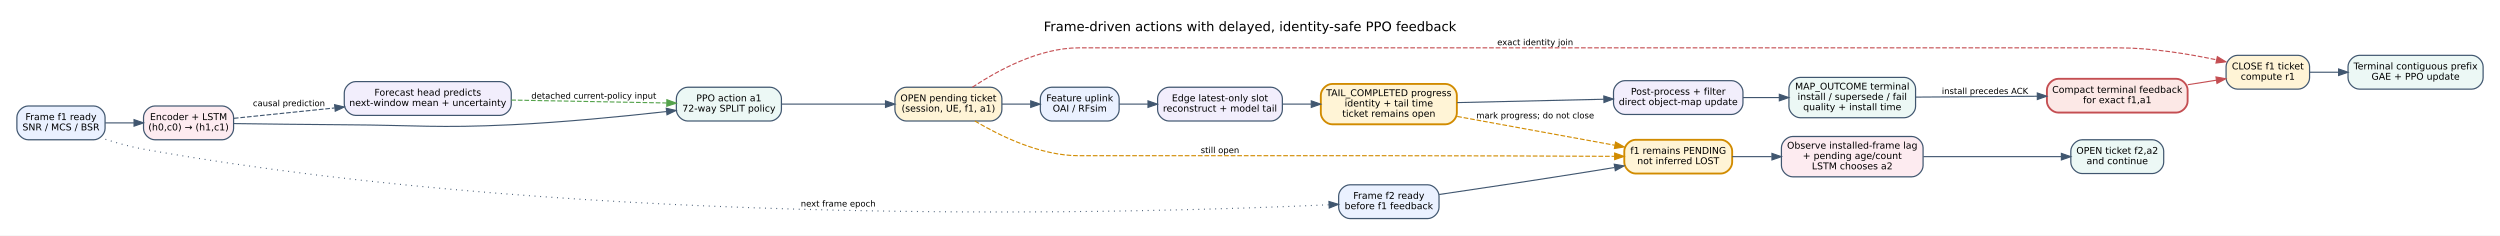
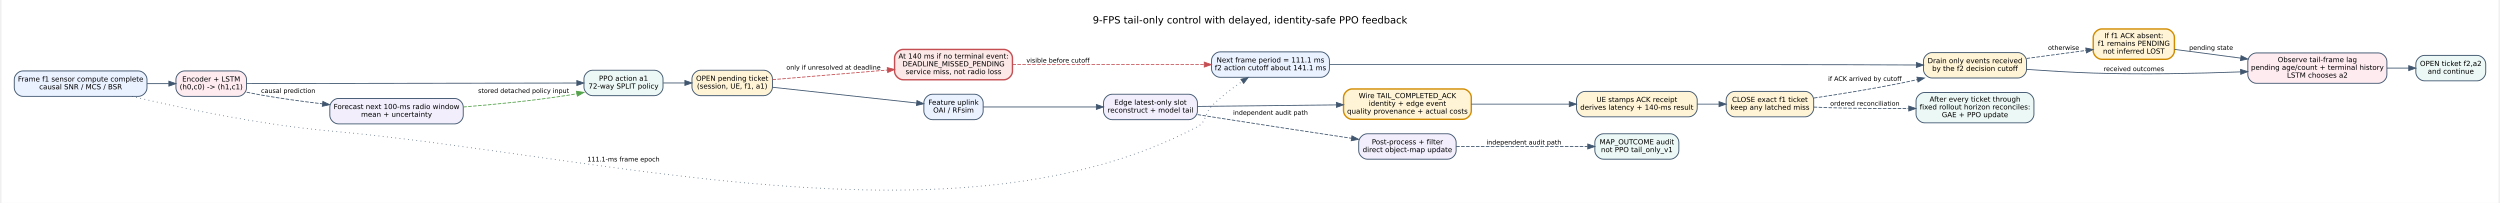
- <svg xmlns="http://www.w3.org/2000/svg" width="2665pt" height="251pt" viewBox="0.00 0.00 2665.00 251.00">
-   <g id="graph0" class="graph" transform="scale(1 1) rotate(0) translate(18 233)">
-     <polygon fill="white" stroke="transparent" points="-18,18 -18,-233 2647,-233 2647,18 -18,18" />
-     <text text-anchor="middle" x="1314.5" y="-199.8" font-family="DejaVu Sans" font-size="14.00">Frame-driven actions with delayed, identity-safe PPO feedback</text>
+ <svg xmlns="http://www.w3.org/2000/svg" width="3537pt" height="287pt" viewBox="0.00 0.00 3537.00 287.36">
+   <g id="graph0" class="graph" transform="scale(1 1) rotate(0) translate(18 269.36)">
+     <polygon fill="white" stroke="transparent" points="-18,18 -18,-269.36 3519,-269.36 3519,18 -18,18" />
+     <text text-anchor="middle" x="1750.5" y="-236.16" font-family="DejaVu Sans" font-size="14.00">9-FPS tail-only control with delayed, identity-safe PPO feedback</text>
    <g id="node1" class="node">
-       <path fill="#eaf1ff" stroke="#40566f" stroke-width="1.3" d="M82,-120C82,-120 12,-120 12,-120 6,-120 0,-114 0,-108 0,-108 0,-96 0,-96 0,-90 6,-84 12,-84 12,-84 82,-84 82,-84 88,-84 94,-90 94,-96 94,-96 94,-108 94,-108 94,-114 88,-120 82,-120" />
-       <text text-anchor="middle" x="47" y="-105" font-family="DejaVu Sans" font-size="10.00">Frame f1 ready</text>
-       <text text-anchor="middle" x="47" y="-94" font-family="DejaVu Sans" font-size="10.00">SNR / MCS / BSR</text>
+       <path fill="#eaf1ff" stroke="#40566f" stroke-width="1.3" d="M176,-168.86C176,-168.86 12,-168.86 12,-168.86 6,-168.86 0,-162.86 0,-156.86 0,-156.86 0,-144.86 0,-144.86 0,-138.86 6,-132.86 12,-132.86 12,-132.86 176,-132.86 176,-132.86 182,-132.86 188,-138.86 188,-144.86 188,-144.86 188,-156.86 188,-156.86 188,-162.86 182,-168.86 176,-168.86" />
+       <text text-anchor="middle" x="94" y="-153.86" font-family="DejaVu Sans" font-size="10.00">Frame f1 sensor compute complete</text>
+       <text text-anchor="middle" x="94" y="-142.86" font-family="DejaVu Sans" font-size="10.00">causal SNR / MCS / BSR</text>
    </g>
    <g id="node2" class="node">
-       <path fill="#fdebf0" stroke="#40566f" stroke-width="1.3" d="M219,-120C219,-120 147,-120 147,-120 141,-120 135,-114 135,-108 135,-108 135,-96 135,-96 135,-90 141,-84 147,-84 147,-84 219,-84 219,-84 225,-84 231,-90 231,-96 231,-96 231,-108 231,-108 231,-114 225,-120 219,-120" />
-       <text text-anchor="middle" x="183" y="-105" font-family="DejaVu Sans" font-size="10.00">Encoder + LSTM</text>
-       <text text-anchor="middle" x="183" y="-94" font-family="DejaVu Sans" font-size="10.00">(h0,c0) → (h1,c1)</text>
+       <path fill="#fdebf0" stroke="#40566f" stroke-width="1.3" d="M317,-168.86C317,-168.86 241,-168.86 241,-168.86 235,-168.86 229,-162.86 229,-156.86 229,-156.86 229,-144.86 229,-144.86 229,-138.86 235,-132.86 241,-132.86 241,-132.86 317,-132.86 317,-132.86 323,-132.86 329,-138.86 329,-144.86 329,-144.86 329,-156.86 329,-156.86 329,-162.86 323,-168.86 317,-168.86" />
+       <text text-anchor="middle" x="279" y="-153.86" font-family="DejaVu Sans" font-size="10.00">Encoder + LSTM</text>
+       <text text-anchor="middle" x="279" y="-142.86" font-family="DejaVu Sans" font-size="10.00">(h0,c0) -&gt; (h1,c1)</text>
    </g>
    <g id="edge1" class="edge">
-       <path fill="none" stroke="#40566f" stroke-width="1.2" d="M94.12,-102C103.99,-102 114.55,-102 124.79,-102" />
-       <polygon fill="#40566f" stroke="#40566f" stroke-width="1.2" points="124.89,-105.5 134.89,-102 124.89,-98.5 124.89,-105.5" />
+       <path fill="none" stroke="#40566f" stroke-width="1.2" d="M188.11,-150.86C198.59,-150.86 209.05,-150.86 218.93,-150.86" />
+       <polygon fill="#40566f" stroke="#40566f" stroke-width="1.2" points="218.99,-154.36 228.99,-150.86 218.99,-147.36 218.99,-154.36" />
+     </g>
+     <g id="node14" class="node">
+       <path fill="#eaf1ff" stroke="#40566f" stroke-width="1.3" d="M1851,-195.86C1851,-195.86 1708,-195.86 1708,-195.86 1702,-195.86 1696,-189.86 1696,-183.86 1696,-183.86 1696,-171.86 1696,-171.86 1696,-165.86 1702,-159.86 1708,-159.86 1708,-159.86 1851,-159.86 1851,-159.86 1857,-159.86 1863,-165.86 1863,-171.86 1863,-171.86 1863,-183.86 1863,-183.86 1863,-189.86 1857,-195.86 1851,-195.86" />
+       <text text-anchor="middle" x="1779.5" y="-180.86" font-family="DejaVu Sans" font-size="10.00">Next frame period = 111.1 ms</text>
+       <text text-anchor="middle" x="1779.5" y="-169.86" font-family="DejaVu Sans" font-size="10.00">f2 action cutoff about 141.1 ms</text>
+     </g>
+     <g id="edge14" class="edge">
+       <path fill="none" stroke="#40566f" stroke-width="1.2" stroke-dasharray="1,5" d="M166.88,-132.82C237.61,-116.1 348.94,-92.56 447,-83.86 832.23,-49.67 1336.28,89.78 1676,-89.86 1689.84,-97.18 1685.02,-107.69 1696,-118.86 1708.9,-131.98 1725.01,-144.22 1739.57,-154.11" />
+       <polygon fill="#40566f" stroke="#40566f" stroke-width="1.2" points="1737.65,-157.04 1747.92,-159.65 1741.52,-151.21 1737.65,-157.04" />
+       <text text-anchor="middle" x="863" y="-40.66" font-family="DejaVu Sans" font-size="9.00">111.1-ms frame epoch</text>
+     </g>
+     <g id="node3" class="node">
+       <path fill="#f2eefc" stroke="#40566f" stroke-width="1.3" d="M624,-129.86C624,-129.86 459,-129.86 459,-129.86 453,-129.86 447,-123.86 447,-117.86 447,-117.86 447,-105.86 447,-105.86 447,-99.86 453,-93.86 459,-93.86 459,-93.86 624,-93.86 624,-93.86 630,-93.86 636,-99.86 636,-105.86 636,-105.86 636,-117.86 636,-117.86 636,-123.86 630,-129.86 624,-129.86" />
+       <text text-anchor="middle" x="541.5" y="-114.86" font-family="DejaVu Sans" font-size="10.00">Forecast next 100-ms radio window</text>
+       <text text-anchor="middle" x="541.5" y="-103.86" font-family="DejaVu Sans" font-size="10.00">mean + uncertainty</text>
+     </g>
+     <g id="edge6" class="edge">
+       <path fill="none" stroke="#40566f" stroke-width="1.2" stroke-dasharray="5,2" d="M329.24,-138.75C335.86,-137.33 342.58,-135.98 349,-134.86 377.32,-129.89 408.19,-125.66 436.71,-122.24" />
+       <polygon fill="#40566f" stroke="#40566f" stroke-width="1.2" points="437.17,-125.71 446.7,-121.07 436.36,-118.76 437.17,-125.71" />
+       <text text-anchor="middle" x="388" y="-137.66" font-family="DejaVu Sans" font-size="9.00">causal prediction</text>
+     </g>
+     <g id="node4" class="node">
+       <path fill="#ecf8f5" stroke="#40566f" stroke-width="1.3" d="M907,-169.86C907,-169.86 819,-169.86 819,-169.86 813,-169.86 807,-163.86 807,-157.86 807,-157.86 807,-145.86 807,-145.86 807,-139.86 813,-133.86 819,-133.86 819,-133.86 907,-133.86 907,-133.86 913,-133.86 919,-139.86 919,-145.86 919,-145.86 919,-157.86 919,-157.86 919,-163.86 913,-169.86 907,-169.86" />
+       <text text-anchor="middle" x="863" y="-154.86" font-family="DejaVu Sans" font-size="10.00">PPO action a1</text>
+       <text text-anchor="middle" x="863" y="-143.86" font-family="DejaVu Sans" font-size="10.00">72-way SPLIT policy</text>
+     </g>
+     <g id="edge2" class="edge">
+       <path fill="none" stroke="#40566f" stroke-width="1.2" d="M329.12,-150.94C433.8,-151.12 678.88,-151.54 796.6,-151.74" />
+       <polygon fill="#40566f" stroke="#40566f" stroke-width="1.2" points="796.9,-155.24 806.91,-151.76 796.91,-148.24 796.9,-155.24" />
+     </g>
+     <g id="edge7" class="edge">
+       <path fill="none" stroke="#54a24b" stroke-width="1.2" stroke-dasharray="5,2" d="M636.03,-117.81C681.73,-121.44 737.42,-126.94 787,-134.86 790.23,-135.37 793.53,-135.94 796.85,-136.56" />
+       <polygon fill="#54a24b" stroke="#54a24b" stroke-width="1.2" points="796.38,-140.03 806.86,-138.51 797.72,-133.16 796.38,-140.03" />
+       <text text-anchor="middle" x="721.5" y="-137.66" font-family="DejaVu Sans" font-size="9.00">stored detached policy input</text>
+     </g>
+     <g id="node5" class="node">
+       <path fill="#fff4d6" stroke="#40566f" stroke-width="1.3" d="M1062,-169.86C1062,-169.86 972,-169.86 972,-169.86 966,-169.86 960,-163.86 960,-157.86 960,-157.86 960,-145.86 960,-145.86 960,-139.86 966,-133.86 972,-133.86 972,-133.86 1062,-133.86 1062,-133.86 1068,-133.86 1074,-139.86 1074,-145.86 1074,-145.86 1074,-157.86 1074,-157.86 1074,-163.86 1068,-169.86 1062,-169.86" />
+       <text text-anchor="middle" x="1017" y="-154.86" font-family="DejaVu Sans" font-size="10.00">OPEN pending ticket</text>
+       <text text-anchor="middle" x="1017" y="-143.86" font-family="DejaVu Sans" font-size="10.00">(session, UE, f1, a1)</text>
+     </g>
+     <g id="edge3" class="edge">
+       <path fill="none" stroke="#40566f" stroke-width="1.2" d="M919.31,-151.86C929.24,-151.86 939.68,-151.86 949.88,-151.86" />
+       <polygon fill="#40566f" stroke="#40566f" stroke-width="1.2" points="949.97,-155.36 959.97,-151.86 949.97,-148.36 949.97,-155.36" />
+     </g>
+     <g id="node6" class="node">
+       <path fill="#eaf1ff" stroke="#40566f" stroke-width="1.3" d="M1360.5,-135.86C1360.5,-135.86 1300.5,-135.86 1300.5,-135.86 1294.5,-135.86 1288.5,-129.86 1288.5,-123.86 1288.5,-123.86 1288.5,-111.86 1288.5,-111.86 1288.5,-105.86 1294.5,-99.86 1300.5,-99.86 1300.5,-99.86 1360.5,-99.86 1360.5,-99.86 1366.5,-99.86 1372.5,-105.86 1372.5,-111.86 1372.5,-111.86 1372.5,-123.86 1372.5,-123.86 1372.5,-129.86 1366.5,-135.86 1360.5,-135.86" />
+       <text text-anchor="middle" x="1330.5" y="-120.86" font-family="DejaVu Sans" font-size="10.00">Feature uplink</text>
+       <text text-anchor="middle" x="1330.5" y="-109.86" font-family="DejaVu Sans" font-size="10.00">OAI / RFsim</text>
+     </g>
+     <g id="edge4" class="edge">
+       <path fill="none" stroke="#40566f" stroke-width="1.2" d="M1074.05,-145.74C1132.09,-139.4 1222.01,-129.59 1278.23,-123.45" />
+       <polygon fill="#40566f" stroke="#40566f" stroke-width="1.2" points="1278.75,-126.92 1288.32,-122.35 1278,-119.96 1278.75,-126.92" />
+     </g>
+     <g id="node13" class="node">
+       <path fill="#fce8e6" stroke="#c44e52" stroke-width="2" d="M1402,-199.36C1402,-199.36 1259,-199.36 1259,-199.36 1253,-199.36 1247,-193.36 1247,-187.36 1247,-187.36 1247,-168.36 1247,-168.36 1247,-162.36 1253,-156.36 1259,-156.36 1259,-156.36 1402,-156.36 1402,-156.36 1408,-156.36 1414,-162.36 1414,-168.36 1414,-168.36 1414,-187.36 1414,-187.36 1414,-193.36 1408,-199.36 1402,-199.36" />
+       <text text-anchor="middle" x="1330.5" y="-186.36" font-family="DejaVu Sans" font-size="10.00">At 140 ms if no terminal event:</text>
+       <text text-anchor="middle" x="1330.5" y="-175.36" font-family="DejaVu Sans" font-size="10.00">DEADLINE_MISSED_PENDING</text>
+       <text text-anchor="middle" x="1330.5" y="-164.36" font-family="DejaVu Sans" font-size="10.00">service miss, not radio loss</text>
+     </g>
+     <g id="edge13" class="edge">
+       <path fill="none" stroke="#c44e52" stroke-width="1.2" stroke-dasharray="5,2" d="M1074.05,-156.53C1119.3,-160.31 1183.93,-165.71 1236.85,-170.12" />
+       <polygon fill="#c44e52" stroke="#c44e52" stroke-width="1.2" points="1236.68,-173.62 1246.93,-170.96 1237.26,-166.64 1236.68,-173.62" />
+       <text text-anchor="middle" x="1160.5" y="-170.66" font-family="DejaVu Sans" font-size="9.00">only if unresolved at deadline</text>
+     </g>
+     <g id="node7" class="node">
+       <path fill="#f2eefc" stroke="#40566f" stroke-width="1.3" d="M1664,-135.86C1664,-135.86 1555,-135.86 1555,-135.86 1549,-135.86 1543,-129.86 1543,-123.86 1543,-123.86 1543,-111.86 1543,-111.86 1543,-105.86 1549,-99.86 1555,-99.86 1555,-99.86 1664,-99.86 1664,-99.86 1670,-99.86 1676,-105.86 1676,-111.86 1676,-111.86 1676,-123.86 1676,-123.86 1676,-129.86 1670,-135.86 1664,-135.86" />
+       <text text-anchor="middle" x="1609.5" y="-120.86" font-family="DejaVu Sans" font-size="10.00">Edge latest-only slot</text>
+       <text text-anchor="middle" x="1609.5" y="-109.86" font-family="DejaVu Sans" font-size="10.00">reconstruct + model tail</text>
+     </g>
+     <g id="edge5" class="edge">
+       <path fill="none" stroke="#40566f" stroke-width="1.2" d="M1372.67,-117.86C1414.78,-117.86 1481.15,-117.86 1532.77,-117.86" />
+       <polygon fill="#40566f" stroke="#40566f" stroke-width="1.2" points="1532.88,-121.36 1542.88,-117.86 1532.88,-114.36 1532.88,-121.36" />
+     </g>
+     <g id="node8" class="node">
+       <path fill="#fff4d6" stroke="#d18b00" stroke-width="2" d="M2052,-143.36C2052,-143.36 1895,-143.36 1895,-143.36 1889,-143.36 1883,-137.36 1883,-131.36 1883,-131.36 1883,-112.36 1883,-112.36 1883,-106.36 1889,-100.36 1895,-100.36 1895,-100.36 2052,-100.36 2052,-100.36 2058,-100.36 2064,-106.36 2064,-112.36 2064,-112.36 2064,-131.36 2064,-131.36 2064,-137.36 2058,-143.36 2052,-143.36" />
+       <text text-anchor="middle" x="1973.5" y="-130.36" font-family="DejaVu Sans" font-size="10.00">Wire TAIL_COMPLETED_ACK</text>
+       <text text-anchor="middle" x="1973.5" y="-119.36" font-family="DejaVu Sans" font-size="10.00">identity + edge event</text>
+       <text text-anchor="middle" x="1973.5" y="-108.36" font-family="DejaVu Sans" font-size="10.00">quality provenance + actual costs</text>
+     </g>
+     <g id="edge8" class="edge">
+       <path fill="none" stroke="#40566f" stroke-width="1.2" d="M1676.06,-118.58C1730.87,-119.19 1809.92,-120.06 1872.61,-120.75" />
+       <polygon fill="#40566f" stroke="#40566f" stroke-width="1.2" points="1872.88,-124.26 1882.92,-120.87 1872.96,-117.26 1872.88,-124.26" />
+     </g>
+     <g id="node11" class="node">
+       <path fill="#f2eefc" stroke="#40566f" stroke-width="1.3" d="M2030.5,-79.86C2030.5,-79.86 1916.5,-79.86 1916.5,-79.86 1910.5,-79.86 1904.5,-73.86 1904.5,-67.86 1904.5,-67.86 1904.5,-55.86 1904.5,-55.86 1904.5,-49.86 1910.5,-43.86 1916.5,-43.86 1916.5,-43.86 2030.5,-43.86 2030.5,-43.86 2036.5,-43.86 2042.5,-49.86 2042.5,-55.86 2042.5,-55.86 2042.5,-67.86 2042.5,-67.86 2042.5,-73.86 2036.5,-79.86 2030.5,-79.86" />
+       <text text-anchor="middle" x="1973.5" y="-64.86" font-family="DejaVu Sans" font-size="10.00">Post-process + filter</text>
+       <text text-anchor="middle" x="1973.5" y="-53.86" font-family="DejaVu Sans" font-size="10.00">direct object-map update</text>
+     </g>
+     <g id="edge11" class="edge">
+       <path fill="none" stroke="#40566f" stroke-width="1.2" stroke-dasharray="5,2" d="M1676.31,-107C1682.96,-105.93 1689.61,-104.86 1696,-103.86 1762.82,-93.31 1838.81,-81.8 1894.19,-73.5" />
+       <polygon fill="#40566f" stroke="#40566f" stroke-width="1.2" points="1894.92,-76.94 1904.29,-71.99 1893.88,-70.01 1894.92,-76.94" />
+       <text text-anchor="middle" x="1779.5" y="-106.66" font-family="DejaVu Sans" font-size="9.00">independent audit path</text>
+     </g>
+     <g id="node9" class="node">
+       <path fill="#fff4d6" stroke="#40566f" stroke-width="1.3" d="M2372,-139.86C2372,-139.86 2225,-139.86 2225,-139.86 2219,-139.86 2213,-133.86 2213,-127.86 2213,-127.86 2213,-115.86 2213,-115.86 2213,-109.86 2219,-103.86 2225,-103.86 2225,-103.86 2372,-103.86 2372,-103.86 2378,-103.86 2384,-109.86 2384,-115.86 2384,-115.86 2384,-127.86 2384,-127.86 2384,-133.86 2378,-139.86 2372,-139.86" />
+       <text text-anchor="middle" x="2298.5" y="-124.86" font-family="DejaVu Sans" font-size="10.00">UE stamps ACK receipt</text>
+       <text text-anchor="middle" x="2298.5" y="-113.86" font-family="DejaVu Sans" font-size="10.00">derives latency + 140-ms result</text>
+     </g>
+     <g id="edge9" class="edge">
+       <path fill="none" stroke="#40566f" stroke-width="1.2" d="M2064.04,-121.86C2107.17,-121.86 2158.91,-121.86 2202.7,-121.86" />
+       <polygon fill="#40566f" stroke="#40566f" stroke-width="1.2" points="2202.78,-125.36 2212.78,-121.86 2202.78,-118.36 2202.78,-125.36" />
    </g>
    <g id="node10" class="node">
-       <path fill="#eaf1ff" stroke="#40566f" stroke-width="1.3" d="M1504,-36C1504,-36 1421,-36 1421,-36 1415,-36 1409,-30 1409,-24 1409,-24 1409,-12 1409,-12 1409,-6 1415,0 1421,0 1421,0 1504,0 1504,0 1510,0 1516,-6 1516,-12 1516,-12 1516,-24 1516,-24 1516,-30 1510,-36 1504,-36" />
-       <text text-anchor="middle" x="1462.5" y="-21" font-family="DejaVu Sans" font-size="10.00">Frame f2 ready</text>
-       <text text-anchor="middle" x="1462.5" y="-10" font-family="DejaVu Sans" font-size="10.00">before f1 feedback</text>
-     </g>
-     <g id="edge11" class="edge">
-       <path fill="none" stroke="#40566f" stroke-width="1.2" stroke-dasharray="1,5" d="M94.37,-84.53C107.34,-80.35 121.57,-76.4 135,-74 614.87,11.73 1207.17,-5.97 1398.65,-14.71" />
-       <polygon fill="#40566f" stroke="#40566f" stroke-width="1.2" points="1398.66,-18.22 1408.81,-15.19 1398.98,-11.23 1398.66,-18.22" />
-       <text text-anchor="middle" x="875.5" y="-12.8" font-family="DejaVu Sans" font-size="9.00">next frame epoch</text>
-     </g>
-     <g id="node3" class="node">
-       <path fill="#ecf8f5" stroke="#40566f" stroke-width="1.3" d="M803,-140C803,-140 715,-140 715,-140 709,-140 703,-134 703,-128 703,-128 703,-116 703,-116 703,-110 709,-104 715,-104 715,-104 803,-104 803,-104 809,-104 815,-110 815,-116 815,-116 815,-128 815,-128 815,-134 809,-140 803,-140" />
-       <text text-anchor="middle" x="759" y="-125" font-family="DejaVu Sans" font-size="10.00">PPO action a1</text>
-       <text text-anchor="middle" x="759" y="-114" font-family="DejaVu Sans" font-size="10.00">72-way SPLIT policy</text>
-     </g>
-     <g id="edge2" class="edge">
-       <path fill="none" stroke="#40566f" stroke-width="1.2" d="M231.3,-101.27C264.28,-100.81 309.32,-100.24 349,-100 428.11,-99.52 447.98,-96.25 527,-100 582.93,-102.66 646.22,-108.91 692.39,-114.08" />
-       <polygon fill="#40566f" stroke="#40566f" stroke-width="1.2" points="692.23,-117.58 702.56,-115.23 693.02,-110.63 692.23,-117.58" />
+       <path fill="#fff4d6" stroke="#40566f" stroke-width="1.3" d="M2537,-139.86C2537,-139.86 2437,-139.86 2437,-139.86 2431,-139.86 2425,-133.86 2425,-127.86 2425,-127.86 2425,-115.86 2425,-115.86 2425,-109.86 2431,-103.86 2437,-103.86 2437,-103.86 2537,-103.86 2537,-103.86 2543,-103.86 2549,-109.86 2549,-115.86 2549,-115.86 2549,-127.86 2549,-127.86 2549,-133.86 2543,-139.86 2537,-139.86" />
+       <text text-anchor="middle" x="2487" y="-124.86" font-family="DejaVu Sans" font-size="10.00">CLOSE exact f1 ticket</text>
+       <text text-anchor="middle" x="2487" y="-113.86" font-family="DejaVu Sans" font-size="10.00">keep any latched miss</text>
+     </g>
+     <g id="edge10" class="edge">
+       <path fill="none" stroke="#40566f" stroke-width="1.2" d="M2384.02,-121.86C2394.25,-121.86 2404.62,-121.86 2414.63,-121.86" />
+       <polygon fill="#40566f" stroke="#40566f" stroke-width="1.2" points="2414.92,-125.36 2424.92,-121.86 2414.92,-118.36 2414.92,-125.36" />
+     </g>
+     <g id="node15" class="node">
+       <path fill="#fff4d6" stroke="#40566f" stroke-width="1.3" d="M2838.5,-194.86C2838.5,-194.86 2716.5,-194.86 2716.5,-194.86 2710.5,-194.86 2704.5,-188.86 2704.5,-182.86 2704.5,-182.86 2704.5,-170.86 2704.5,-170.86 2704.5,-164.86 2710.5,-158.86 2716.5,-158.86 2716.5,-158.86 2838.5,-158.86 2838.5,-158.86 2844.5,-158.86 2850.5,-164.86 2850.5,-170.86 2850.5,-170.86 2850.5,-182.86 2850.5,-182.86 2850.5,-188.86 2844.5,-194.86 2838.5,-194.86" />
+       <text text-anchor="middle" x="2777.5" y="-179.86" font-family="DejaVu Sans" font-size="10.00">Drain only events received</text>
+       <text text-anchor="middle" x="2777.5" y="-168.86" font-family="DejaVu Sans" font-size="10.00">by the f2 decision cutoff</text>
+     </g>
+     <g id="edge17" class="edge">
+       <path fill="none" stroke="#40566f" stroke-width="1.2" stroke-dasharray="5,2" d="M2549.38,-130.5C2585.74,-135.94 2632.64,-143.49 2674,-151.86 2681.18,-153.31 2688.61,-154.92 2696.05,-156.6" />
+       <polygon fill="#40566f" stroke="#40566f" stroke-width="1.2" points="2695.28,-160.01 2705.81,-158.84 2696.85,-153.19 2695.28,-160.01" />
+       <text text-anchor="middle" x="2621.5" y="-154.66" font-family="DejaVu Sans" font-size="9.00">if ACK arrived by cutoff</text>
+     </g>
+     <g id="node19" class="node">
+       <path fill="#ecf8f5" stroke="#40566f" stroke-width="1.3" d="M2849,-138.36C2849,-138.36 2706,-138.36 2706,-138.36 2700,-138.36 2694,-132.36 2694,-126.36 2694,-126.36 2694,-107.36 2694,-107.36 2694,-101.36 2700,-95.36 2706,-95.36 2706,-95.36 2849,-95.36 2849,-95.36 2855,-95.36 2861,-101.36 2861,-107.36 2861,-107.36 2861,-126.36 2861,-126.36 2861,-132.36 2855,-138.36 2849,-138.36" />
+       <text text-anchor="middle" x="2777.5" y="-125.36" font-family="DejaVu Sans" font-size="10.00">After every ticket through</text>
+       <text text-anchor="middle" x="2777.5" y="-114.36" font-family="DejaVu Sans" font-size="10.00">fixed rollout horizon reconciles:</text>
+       <text text-anchor="middle" x="2777.5" y="-103.36" font-family="DejaVu Sans" font-size="10.00">GAE + PPO update</text>
+     </g>
+     <g id="edge22" class="edge">
+       <path fill="none" stroke="#40566f" stroke-width="1.2" stroke-dasharray="5,2" d="M2549.02,-117.69C2555.76,-117.35 2562.52,-117.06 2569,-116.86 2606.36,-115.7 2647.52,-115.49 2683.27,-115.63" />
+       <polygon fill="#40566f" stroke="#40566f" stroke-width="1.2" points="2683.67,-119.14 2693.69,-115.69 2683.7,-112.14 2683.67,-119.14" />
+       <text text-anchor="middle" x="2621.5" y="-119.66" font-family="DejaVu Sans" font-size="9.00">ordered reconciliation</text>
+     </g>
+     <g id="node12" class="node">
+       <path fill="#ecf8f5" stroke="#40566f" stroke-width="1.3" d="M2346,-79.86C2346,-79.86 2251,-79.86 2251,-79.86 2245,-79.86 2239,-73.86 2239,-67.86 2239,-67.86 2239,-55.86 2239,-55.86 2239,-49.86 2245,-43.86 2251,-43.86 2251,-43.86 2346,-43.86 2346,-43.86 2352,-43.86 2358,-49.86 2358,-55.86 2358,-55.86 2358,-67.86 2358,-67.86 2358,-73.86 2352,-79.86 2346,-79.86" />
+       <text text-anchor="middle" x="2298.5" y="-64.86" font-family="DejaVu Sans" font-size="10.00">MAP_OUTCOME audit</text>
+       <text text-anchor="middle" x="2298.5" y="-53.86" font-family="DejaVu Sans" font-size="10.00">not PPO tail_only_v1</text>
+     </g>
+     <g id="edge12" class="edge">
+       <path fill="none" stroke="#40566f" stroke-width="1.2" stroke-dasharray="5,2" d="M2042.61,-61.86C2097.29,-61.86 2173.74,-61.86 2228.63,-61.86" />
+       <polygon fill="#40566f" stroke="#40566f" stroke-width="1.2" points="2228.96,-65.36 2238.96,-61.86 2228.96,-58.36 2228.96,-65.36" />
+       <text text-anchor="middle" x="2138.5" y="-64.66" font-family="DejaVu Sans" font-size="9.00">independent audit path</text>
+     </g>
+     <g id="edge15" class="edge">
+       <path fill="none" stroke="#c44e52" stroke-width="1.2" stroke-dasharray="5,2" d="M1414.01,-177.86C1490.94,-177.86 1605.53,-177.86 1685.63,-177.86" />
+       <polygon fill="#c44e52" stroke="#c44e52" stroke-width="1.2" points="1685.72,-181.36 1695.72,-177.86 1685.72,-174.36 1685.72,-181.36" />
+       <text text-anchor="middle" x="1478.5" y="-180.66" font-family="DejaVu Sans" font-size="9.00">visible before cutoff</text>
+     </g>
+     <g id="edge16" class="edge">
+       <path fill="none" stroke="#40566f" stroke-width="1.2" d="M1863.1,-177.86C1935.46,-177.86 2043.45,-177.86 2137.5,-177.86 2137.5,-177.86 2137.5,-177.86 2488,-177.86 2557.58,-177.86 2636.59,-177.56 2694.31,-177.29" />
+       <polygon fill="#40566f" stroke="#40566f" stroke-width="1.2" points="2694.49,-180.79 2704.47,-177.24 2694.46,-173.79 2694.49,-180.79" />
+     </g>
+     <g id="node16" class="node">
+       <path fill="#fff4d6" stroke="#d18b00" stroke-width="2" d="M3048,-228.36C3048,-228.36 2957,-228.36 2957,-228.36 2951,-228.36 2945,-222.36 2945,-216.36 2945,-216.36 2945,-197.36 2945,-197.36 2945,-191.36 2951,-185.36 2957,-185.36 2957,-185.36 3048,-185.36 3048,-185.36 3054,-185.36 3060,-191.36 3060,-197.36 3060,-197.36 3060,-216.36 3060,-216.36 3060,-222.36 3054,-228.36 3048,-228.36" />
+       <text text-anchor="middle" x="3002.5" y="-215.36" font-family="DejaVu Sans" font-size="10.00">If f1 ACK absent:</text>
+       <text text-anchor="middle" x="3002.5" y="-204.36" font-family="DejaVu Sans" font-size="10.00">f1 remains PENDING</text>
+       <text text-anchor="middle" x="3002.5" y="-193.36" font-family="DejaVu Sans" font-size="10.00">not inferred LOST</text>
+     </g>
+     <g id="edge18" class="edge">
+       <path fill="none" stroke="#40566f" stroke-width="1.2" stroke-dasharray="5,2" d="M2850.59,-186.55C2877.67,-190.2 2908.31,-194.32 2934.88,-197.89" />
+       <polygon fill="#40566f" stroke="#40566f" stroke-width="1.2" points="2934.46,-201.37 2944.84,-199.23 2935.4,-194.43 2934.46,-201.37" />
+       <text text-anchor="middle" x="2903" y="-198.66" font-family="DejaVu Sans" font-size="9.00">otherwise</text>
    </g>
    <g id="node17" class="node">
-       <path fill="#f2eefc" stroke="#40566f" stroke-width="1.3" d="M515,-146C515,-146 361,-146 361,-146 355,-146 349,-140 349,-134 349,-134 349,-122 349,-122 349,-116 355,-110 361,-110 361,-110 515,-110 515,-110 521,-110 527,-116 527,-122 527,-122 527,-134 527,-134 527,-140 521,-146 515,-146" />
-       <text text-anchor="middle" x="438" y="-131" font-family="DejaVu Sans" font-size="10.00">Forecast head predicts</text>
-       <text text-anchor="middle" x="438" y="-120" font-family="DejaVu Sans" font-size="10.00">next-window mean + uncertainty</text>
-     </g>
-     <g id="edge9" class="edge">
-       <path fill="none" stroke="#40566f" stroke-width="1.2" stroke-dasharray="5,2" d="M231.29,-106.86C261.49,-109.96 301.77,-114.1 338.67,-117.9" />
-       <polygon fill="#40566f" stroke="#40566f" stroke-width="1.2" points="338.68,-121.41 348.98,-118.95 339.39,-114.45 338.68,-121.41" />
-       <text text-anchor="middle" x="290" y="-119.8" font-family="DejaVu Sans" font-size="9.00">causal prediction</text>
-     </g>
-     <g id="node4" class="node">
-       <path fill="#fff4d6" stroke="#40566f" stroke-width="1.3" d="M1038,-140C1038,-140 948,-140 948,-140 942,-140 936,-134 936,-128 936,-128 936,-116 936,-116 936,-110 942,-104 948,-104 948,-104 1038,-104 1038,-104 1044,-104 1050,-110 1050,-116 1050,-116 1050,-128 1050,-128 1050,-134 1044,-140 1038,-140" />
-       <text text-anchor="middle" x="993" y="-125" font-family="DejaVu Sans" font-size="10.00">OPEN pending ticket</text>
-       <text text-anchor="middle" x="993" y="-114" font-family="DejaVu Sans" font-size="10.00">(session, UE, f1, a1)</text>
-     </g>
-     <g id="edge3" class="edge">
-       <path fill="none" stroke="#40566f" stroke-width="1.2" d="M815.28,-122C848.45,-122 890.87,-122 925.82,-122" />
-       <polygon fill="#40566f" stroke="#40566f" stroke-width="1.2" points="925.94,-125.5 935.94,-122 925.94,-118.5 925.94,-125.5" />
-     </g>
-     <g id="node5" class="node">
-       <path fill="#eaf1ff" stroke="#40566f" stroke-width="1.3" d="M1163,-140C1163,-140 1103,-140 1103,-140 1097,-140 1091,-134 1091,-128 1091,-128 1091,-116 1091,-116 1091,-110 1097,-104 1103,-104 1103,-104 1163,-104 1163,-104 1169,-104 1175,-110 1175,-116 1175,-116 1175,-128 1175,-128 1175,-134 1169,-140 1163,-140" />
-       <text text-anchor="middle" x="1133" y="-125" font-family="DejaVu Sans" font-size="10.00">Feature uplink</text>
-       <text text-anchor="middle" x="1133" y="-114" font-family="DejaVu Sans" font-size="10.00">OAI / RFsim</text>
-     </g>
-     <g id="edge4" class="edge">
-       <path fill="none" stroke="#40566f" stroke-width="1.2" d="M1050.13,-122C1060.21,-122 1070.67,-122 1080.61,-122" />
-       <polygon fill="#40566f" stroke="#40566f" stroke-width="1.2" points="1080.74,-125.5 1090.74,-122 1080.74,-118.5 1080.74,-125.5" />
-     </g>
-     <g id="node11" class="node">
-       <path fill="#fff4d6" stroke="#d18b00" stroke-width="2" d="M1816.5,-84C1816.5,-84 1725.5,-84 1725.5,-84 1719.5,-84 1713.5,-78 1713.5,-72 1713.5,-72 1713.5,-60 1713.5,-60 1713.5,-54 1719.5,-48 1725.5,-48 1725.5,-48 1816.5,-48 1816.5,-48 1822.5,-48 1828.5,-54 1828.5,-60 1828.5,-60 1828.5,-72 1828.5,-72 1828.5,-78 1822.5,-84 1816.5,-84" />
-       <text text-anchor="middle" x="1771" y="-69" font-family="DejaVu Sans" font-size="10.00">f1 remains PENDING</text>
-       <text text-anchor="middle" x="1771" y="-58" font-family="DejaVu Sans" font-size="10.00">not inferred LOST</text>
-     </g>
-     <g id="edge15" class="edge">
-       <path fill="none" stroke="#d18b00" stroke-width="1.2" stroke-dasharray="5,2" d="M1021.27,-103.99C1048.23,-87.95 1091.25,-67 1132,-67 1132,-67 1132,-67 1463.5,-67 1546.04,-67 1641.08,-66.63 1703.17,-66.34" />
-       <polygon fill="#d18b00" stroke="#d18b00" stroke-width="1.2" points="1703.24,-69.84 1713.23,-66.3 1703.21,-62.84 1703.24,-69.84" />
-       <text text-anchor="middle" x="1282.5" y="-69.8" font-family="DejaVu Sans" font-size="9.00">still open</text>
-     </g>
-     <g id="node15" class="node">
-       <path fill="#fff4d6" stroke="#40566f" stroke-width="1.3" d="M2432,-174C2432,-174 2367,-174 2367,-174 2361,-174 2355,-168 2355,-162 2355,-162 2355,-150 2355,-150 2355,-144 2361,-138 2367,-138 2367,-138 2432,-138 2432,-138 2438,-138 2444,-144 2444,-150 2444,-150 2444,-162 2444,-162 2444,-168 2438,-174 2432,-174" />
-       <text text-anchor="middle" x="2399.5" y="-159" font-family="DejaVu Sans" font-size="10.00">CLOSE f1 ticket</text>
-       <text text-anchor="middle" x="2399.5" y="-148" font-family="DejaVu Sans" font-size="10.00">compute r1</text>
+       <path fill="#fdebf0" stroke="#40566f" stroke-width="1.3" d="M3349,-194.36C3349,-194.36 3176,-194.36 3176,-194.36 3170,-194.36 3164,-188.36 3164,-182.36 3164,-182.36 3164,-163.36 3164,-163.36 3164,-157.36 3170,-151.36 3176,-151.36 3176,-151.36 3349,-151.36 3349,-151.36 3355,-151.36 3361,-157.36 3361,-163.36 3361,-163.36 3361,-182.36 3361,-182.36 3361,-188.36 3355,-194.36 3349,-194.36" />
+       <text text-anchor="middle" x="3262.5" y="-181.36" font-family="DejaVu Sans" font-size="10.00">Observe tail-frame lag</text>
+       <text text-anchor="middle" x="3262.5" y="-170.36" font-family="DejaVu Sans" font-size="10.00">pending age/count + terminal history</text>
+       <text text-anchor="middle" x="3262.5" y="-159.36" font-family="DejaVu Sans" font-size="10.00">LSTM chooses a2</text>
    </g>
    <g id="edge19" class="edge">
-       <path fill="none" stroke="#c44e52" stroke-width="1.2" stroke-dasharray="5,2" d="M1018.54,-140C1045.11,-157.68 1089.42,-182 1132,-182 1132,-182 1132,-182 2240,-182 2275.2,-182 2314.22,-175.68 2344.74,-169.27" />
-       <polygon fill="#c44e52" stroke="#c44e52" stroke-width="1.2" points="2345.71,-172.64 2354.75,-167.1 2344.23,-165.8 2345.71,-172.64" />
-       <text text-anchor="middle" x="1618.5" y="-184.8" font-family="DejaVu Sans" font-size="9.00">exact identity join</text>
-     </g>
-     <g id="node6" class="node">
-       <path fill="#f2eefc" stroke="#40566f" stroke-width="1.3" d="M1337,-140C1337,-140 1228,-140 1228,-140 1222,-140 1216,-134 1216,-128 1216,-128 1216,-116 1216,-116 1216,-110 1222,-104 1228,-104 1228,-104 1337,-104 1337,-104 1343,-104 1349,-110 1349,-116 1349,-116 1349,-128 1349,-128 1349,-134 1343,-140 1337,-140" />
-       <text text-anchor="middle" x="1282.5" y="-125" font-family="DejaVu Sans" font-size="10.00">Edge latest-only slot</text>
-       <text text-anchor="middle" x="1282.5" y="-114" font-family="DejaVu Sans" font-size="10.00">reconstruct + model tail</text>
-     </g>
-     <g id="edge5" class="edge">
-       <path fill="none" stroke="#40566f" stroke-width="1.2" d="M1175.09,-122C1184.65,-122 1195.13,-122 1205.66,-122" />
-       <polygon fill="#40566f" stroke="#40566f" stroke-width="1.2" points="1205.75,-125.5 1215.75,-122 1205.75,-118.5 1205.75,-125.5" />
-     </g>
-     <g id="node7" class="node">
-       <path fill="#fff4d6" stroke="#d18b00" stroke-width="2" d="M1523,-143.5C1523,-143.5 1402,-143.5 1402,-143.5 1396,-143.5 1390,-137.5 1390,-131.5 1390,-131.5 1390,-112.5 1390,-112.5 1390,-106.5 1396,-100.5 1402,-100.5 1402,-100.5 1523,-100.5 1523,-100.5 1529,-100.5 1535,-106.5 1535,-112.5 1535,-112.5 1535,-131.5 1535,-131.5 1535,-137.5 1529,-143.5 1523,-143.5" />
-       <text text-anchor="middle" x="1462.5" y="-130.5" font-family="DejaVu Sans" font-size="10.00">TAIL_COMPLETED progress</text>
-       <text text-anchor="middle" x="1462.5" y="-119.5" font-family="DejaVu Sans" font-size="10.00">identity + tail time</text>
-       <text text-anchor="middle" x="1462.5" y="-108.5" font-family="DejaVu Sans" font-size="10.00">ticket remains open</text>
-     </g>
-     <g id="edge6" class="edge">
-       <path fill="none" stroke="#40566f" stroke-width="1.2" d="M1349.02,-122C1358.98,-122 1369.37,-122 1379.63,-122" />
-       <polygon fill="#40566f" stroke="#40566f" stroke-width="1.2" points="1379.82,-125.5 1389.82,-122 1379.82,-118.5 1379.82,-125.5" />
-     </g>
-     <g id="node8" class="node">
-       <path fill="#f2eefc" stroke="#40566f" stroke-width="1.3" d="M1828,-147C1828,-147 1714,-147 1714,-147 1708,-147 1702,-141 1702,-135 1702,-135 1702,-123 1702,-123 1702,-117 1708,-111 1714,-111 1714,-111 1828,-111 1828,-111 1834,-111 1840,-117 1840,-123 1840,-123 1840,-135 1840,-135 1840,-141 1834,-147 1828,-147" />
-       <text text-anchor="middle" x="1771" y="-132" font-family="DejaVu Sans" font-size="10.00">Post-process + filter</text>
-       <text text-anchor="middle" x="1771" y="-121" font-family="DejaVu Sans" font-size="10.00">direct object-map update</text>
-     </g>
-     <g id="edge7" class="edge">
-       <path fill="none" stroke="#40566f" stroke-width="1.2" d="M1535.36,-123.64C1582.27,-124.71 1643.52,-126.11 1691.68,-127.21" />
-       <polygon fill="#40566f" stroke="#40566f" stroke-width="1.2" points="1691.67,-130.71 1701.75,-127.44 1691.83,-123.71 1691.67,-130.71" />
-     </g>
-     <g id="edge16" class="edge">
-       <path fill="none" stroke="#d18b00" stroke-width="1.2" stroke-dasharray="5,2" d="M1535.36,-108.87C1586.18,-99.59 1653.82,-87.23 1703.42,-78.17" />
-       <polygon fill="#d18b00" stroke="#d18b00" stroke-width="1.2" points="1704.19,-81.58 1713.4,-76.34 1702.93,-74.7 1704.19,-81.58" />
-       <text text-anchor="middle" x="1618.5" y="-106.8" font-family="DejaVu Sans" font-size="9.00">mark progress; do not close</text>
-     </g>
-     <g id="node9" class="node">
-       <path fill="#ecf8f5" stroke="#40566f" stroke-width="1.3" d="M2012,-150.5C2012,-150.5 1901,-150.5 1901,-150.5 1895,-150.5 1889,-144.5 1889,-138.5 1889,-138.5 1889,-119.5 1889,-119.5 1889,-113.5 1895,-107.5 1901,-107.5 1901,-107.5 2012,-107.5 2012,-107.5 2018,-107.5 2024,-113.5 2024,-119.5 2024,-119.5 2024,-138.5 2024,-138.5 2024,-144.5 2018,-150.5 2012,-150.5" />
-       <text text-anchor="middle" x="1956.5" y="-137.5" font-family="DejaVu Sans" font-size="10.00">MAP_OUTCOME terminal</text>
-       <text text-anchor="middle" x="1956.5" y="-126.5" font-family="DejaVu Sans" font-size="10.00">install / supersede / fail</text>
-       <text text-anchor="middle" x="1956.5" y="-115.5" font-family="DejaVu Sans" font-size="10.00">quality + install time</text>
-     </g>
-     <g id="edge8" class="edge">
-       <path fill="none" stroke="#40566f" stroke-width="1.2" d="M1840.07,-129C1852.62,-129 1865.81,-129 1878.61,-129" />
-       <polygon fill="#40566f" stroke="#40566f" stroke-width="1.2" points="1878.76,-132.5 1888.76,-129 1878.76,-125.5 1878.76,-132.5" />
-     </g>
-     <g id="node14" class="node">
-       <path fill="#fce8e6" stroke="#c44e52" stroke-width="2" d="M2302,-149C2302,-149 2176,-149 2176,-149 2170,-149 2164,-143 2164,-137 2164,-137 2164,-125 2164,-125 2164,-119 2170,-113 2176,-113 2176,-113 2302,-113 2302,-113 2308,-113 2314,-119 2314,-125 2314,-125 2314,-137 2314,-137 2314,-143 2308,-149 2302,-149" />
-       <text text-anchor="middle" x="2239" y="-134" font-family="DejaVu Sans" font-size="10.00">Compact terminal feedback</text>
-       <text text-anchor="middle" x="2239" y="-123" font-family="DejaVu Sans" font-size="10.00">for exact f1,a1</text>
-     </g>
-     <g id="edge17" class="edge">
-       <path fill="none" stroke="#40566f" stroke-width="1.2" d="M2024.33,-129.48C2063.1,-129.75 2112.3,-130.1 2153.71,-130.4" />
-       <polygon fill="#40566f" stroke="#40566f" stroke-width="1.2" points="2153.76,-133.9 2163.79,-130.47 2153.81,-126.9 2153.76,-133.9" />
-       <text text-anchor="middle" x="2098" y="-132.8" font-family="DejaVu Sans" font-size="9.00">install precedes ACK</text>
-     </g>
-     <g id="edge12" class="edge">
-       <path fill="none" stroke="#40566f" stroke-width="1.2" d="M1516.08,-25.66C1560.37,-32.17 1625.37,-41.9 1682,-51 1688.79,-52.09 1695.86,-53.25 1702.92,-54.43" />
-       <polygon fill="#40566f" stroke="#40566f" stroke-width="1.2" points="1702.78,-57.96 1713.22,-56.16 1703.94,-51.05 1702.78,-57.96" />
-     </g>
-     <g id="node12" class="node">
-       <path fill="#fdebf0" stroke="#40566f" stroke-width="1.3" d="M2020,-87.5C2020,-87.5 1893,-87.5 1893,-87.5 1887,-87.5 1881,-81.5 1881,-75.5 1881,-75.5 1881,-56.5 1881,-56.5 1881,-50.5 1887,-44.5 1893,-44.5 1893,-44.5 2020,-44.5 2020,-44.5 2026,-44.5 2032,-50.5 2032,-56.5 2032,-56.5 2032,-75.5 2032,-75.5 2032,-81.5 2026,-87.5 2020,-87.5" />
-       <text text-anchor="middle" x="1956.5" y="-74.5" font-family="DejaVu Sans" font-size="10.00">Observe installed-frame lag</text>
-       <text text-anchor="middle" x="1956.5" y="-63.5" font-family="DejaVu Sans" font-size="10.00">+ pending age/count</text>
-       <text text-anchor="middle" x="1956.5" y="-52.5" font-family="DejaVu Sans" font-size="10.00">LSTM chooses a2</text>
-     </g>
-     <g id="edge13" class="edge">
-       <path fill="none" stroke="#40566f" stroke-width="1.2" d="M1828.55,-66C1841.86,-66 1856.32,-66 1870.57,-66" />
-       <polygon fill="#40566f" stroke="#40566f" stroke-width="1.2" points="1870.89,-69.5 1880.89,-66 1870.89,-62.5 1870.89,-69.5" />
-     </g>
-     <g id="node13" class="node">
-       <path fill="#ecf8f5" stroke="#40566f" stroke-width="1.3" d="M2276.5,-84C2276.5,-84 2201.5,-84 2201.5,-84 2195.5,-84 2189.5,-78 2189.5,-72 2189.5,-72 2189.5,-60 2189.5,-60 2189.5,-54 2195.5,-48 2201.5,-48 2201.5,-48 2276.5,-48 2276.5,-48 2282.5,-48 2288.5,-54 2288.5,-60 2288.5,-60 2288.5,-72 2288.5,-72 2288.5,-78 2282.5,-84 2276.5,-84" />
-       <text text-anchor="middle" x="2239" y="-69" font-family="DejaVu Sans" font-size="10.00">OPEN ticket f2,a2</text>
-       <text text-anchor="middle" x="2239" y="-58" font-family="DejaVu Sans" font-size="10.00">and continue</text>
-     </g>
-     <g id="edge14" class="edge">
-       <path fill="none" stroke="#40566f" stroke-width="1.2" d="M2032.3,-66C2078.33,-66 2136.48,-66 2179.2,-66" />
-       <polygon fill="#40566f" stroke="#40566f" stroke-width="1.2" points="2179.44,-69.5 2189.44,-66 2179.44,-62.5 2179.44,-69.5" />
-     </g>
-     <g id="edge18" class="edge">
-       <path fill="none" stroke="#c44e52" stroke-width="1.2" d="M2314.15,-142.69C2324.43,-144.32 2334.83,-145.96 2344.65,-147.51" />
-       <polygon fill="#c44e52" stroke="#c44e52" stroke-width="1.2" points="2344.22,-150.98 2354.64,-149.08 2345.31,-144.07 2344.22,-150.98" />
-     </g>
-     <g id="node16" class="node">
-       <path fill="#ecf8f5" stroke="#40566f" stroke-width="1.3" d="M2617,-174C2617,-174 2497,-174 2497,-174 2491,-174 2485,-168 2485,-162 2485,-162 2485,-150 2485,-150 2485,-144 2491,-138 2497,-138 2497,-138 2617,-138 2617,-138 2623,-138 2629,-144 2629,-150 2629,-150 2629,-162 2629,-162 2629,-168 2623,-174 2617,-174" />
-       <text text-anchor="middle" x="2557" y="-159" font-family="DejaVu Sans" font-size="10.00">Terminal contiguous prefix</text>
-       <text text-anchor="middle" x="2557" y="-148" font-family="DejaVu Sans" font-size="10.00">GAE + PPO update</text>
+       <path fill="none" stroke="#40566f" stroke-width="1.2" d="M2850.57,-171.05C2879.85,-168.97 2914.02,-166.88 2945,-165.86 3014.47,-163.56 3092.53,-165.24 3153.76,-167.53" />
+       <polygon fill="#40566f" stroke="#40566f" stroke-width="1.2" points="3153.69,-171.03 3163.82,-167.92 3153.96,-164.04 3153.69,-171.03" />
+       <text text-anchor="middle" x="3002.5" y="-168.66" font-family="DejaVu Sans" font-size="9.00">received outcomes</text>
    </g>
    <g id="edge20" class="edge">
-       <path fill="none" stroke="#40566f" stroke-width="1.2" d="M2444.23,-156C2453.83,-156 2464.29,-156 2474.83,-156" />
-       <polygon fill="#40566f" stroke="#40566f" stroke-width="1.2" points="2474.94,-159.5 2484.94,-156 2474.94,-152.5 2474.94,-159.5" />
-     </g>
-     <g id="edge10" class="edge">
-       <path fill="none" stroke="#54a24b" stroke-width="1.2" stroke-dasharray="5,2" d="M527.01,-126.34C579.42,-125.36 644.8,-124.13 692.61,-123.23" />
-       <polygon fill="#54a24b" stroke="#54a24b" stroke-width="1.2" points="692.91,-126.72 702.84,-123.04 692.78,-119.73 692.91,-126.72" />
-       <text text-anchor="middle" x="615" y="-127.8" font-family="DejaVu Sans" font-size="9.00">detached current-policy input</text>
+       <path fill="none" stroke="#40566f" stroke-width="1.2" d="M3060.12,-199.39C3087.68,-195.76 3121.75,-191.27 3153.98,-187.03" />
+       <polygon fill="#40566f" stroke="#40566f" stroke-width="1.2" points="3154.46,-190.49 3163.92,-185.72 3153.55,-183.55 3154.46,-190.49" />
+       <text text-anchor="middle" x="3112" y="-198.66" font-family="DejaVu Sans" font-size="9.00">pending state</text>
+     </g>
+     <g id="node18" class="node">
+       <path fill="#ecf8f5" stroke="#40566f" stroke-width="1.3" d="M3489,-190.86C3489,-190.86 3414,-190.86 3414,-190.86 3408,-190.86 3402,-184.86 3402,-178.86 3402,-178.86 3402,-166.86 3402,-166.86 3402,-160.86 3408,-154.86 3414,-154.86 3414,-154.86 3489,-154.86 3489,-154.86 3495,-154.86 3501,-160.86 3501,-166.86 3501,-166.86 3501,-178.86 3501,-178.86 3501,-184.86 3495,-190.86 3489,-190.86" />
+       <text text-anchor="middle" x="3451.5" y="-175.86" font-family="DejaVu Sans" font-size="10.00">OPEN ticket f2,a2</text>
+       <text text-anchor="middle" x="3451.5" y="-164.86" font-family="DejaVu Sans" font-size="10.00">and continue</text>
+     </g>
+     <g id="edge21" class="edge">
+       <path fill="none" stroke="#40566f" stroke-width="1.2" d="M3361.11,-172.86C3371.62,-172.86 3382.07,-172.86 3391.91,-172.86" />
+       <polygon fill="#40566f" stroke="#40566f" stroke-width="1.2" points="3391.93,-176.36 3401.93,-172.86 3391.93,-169.36 3391.93,-176.36" />
    </g>
  </g>
</svg>
